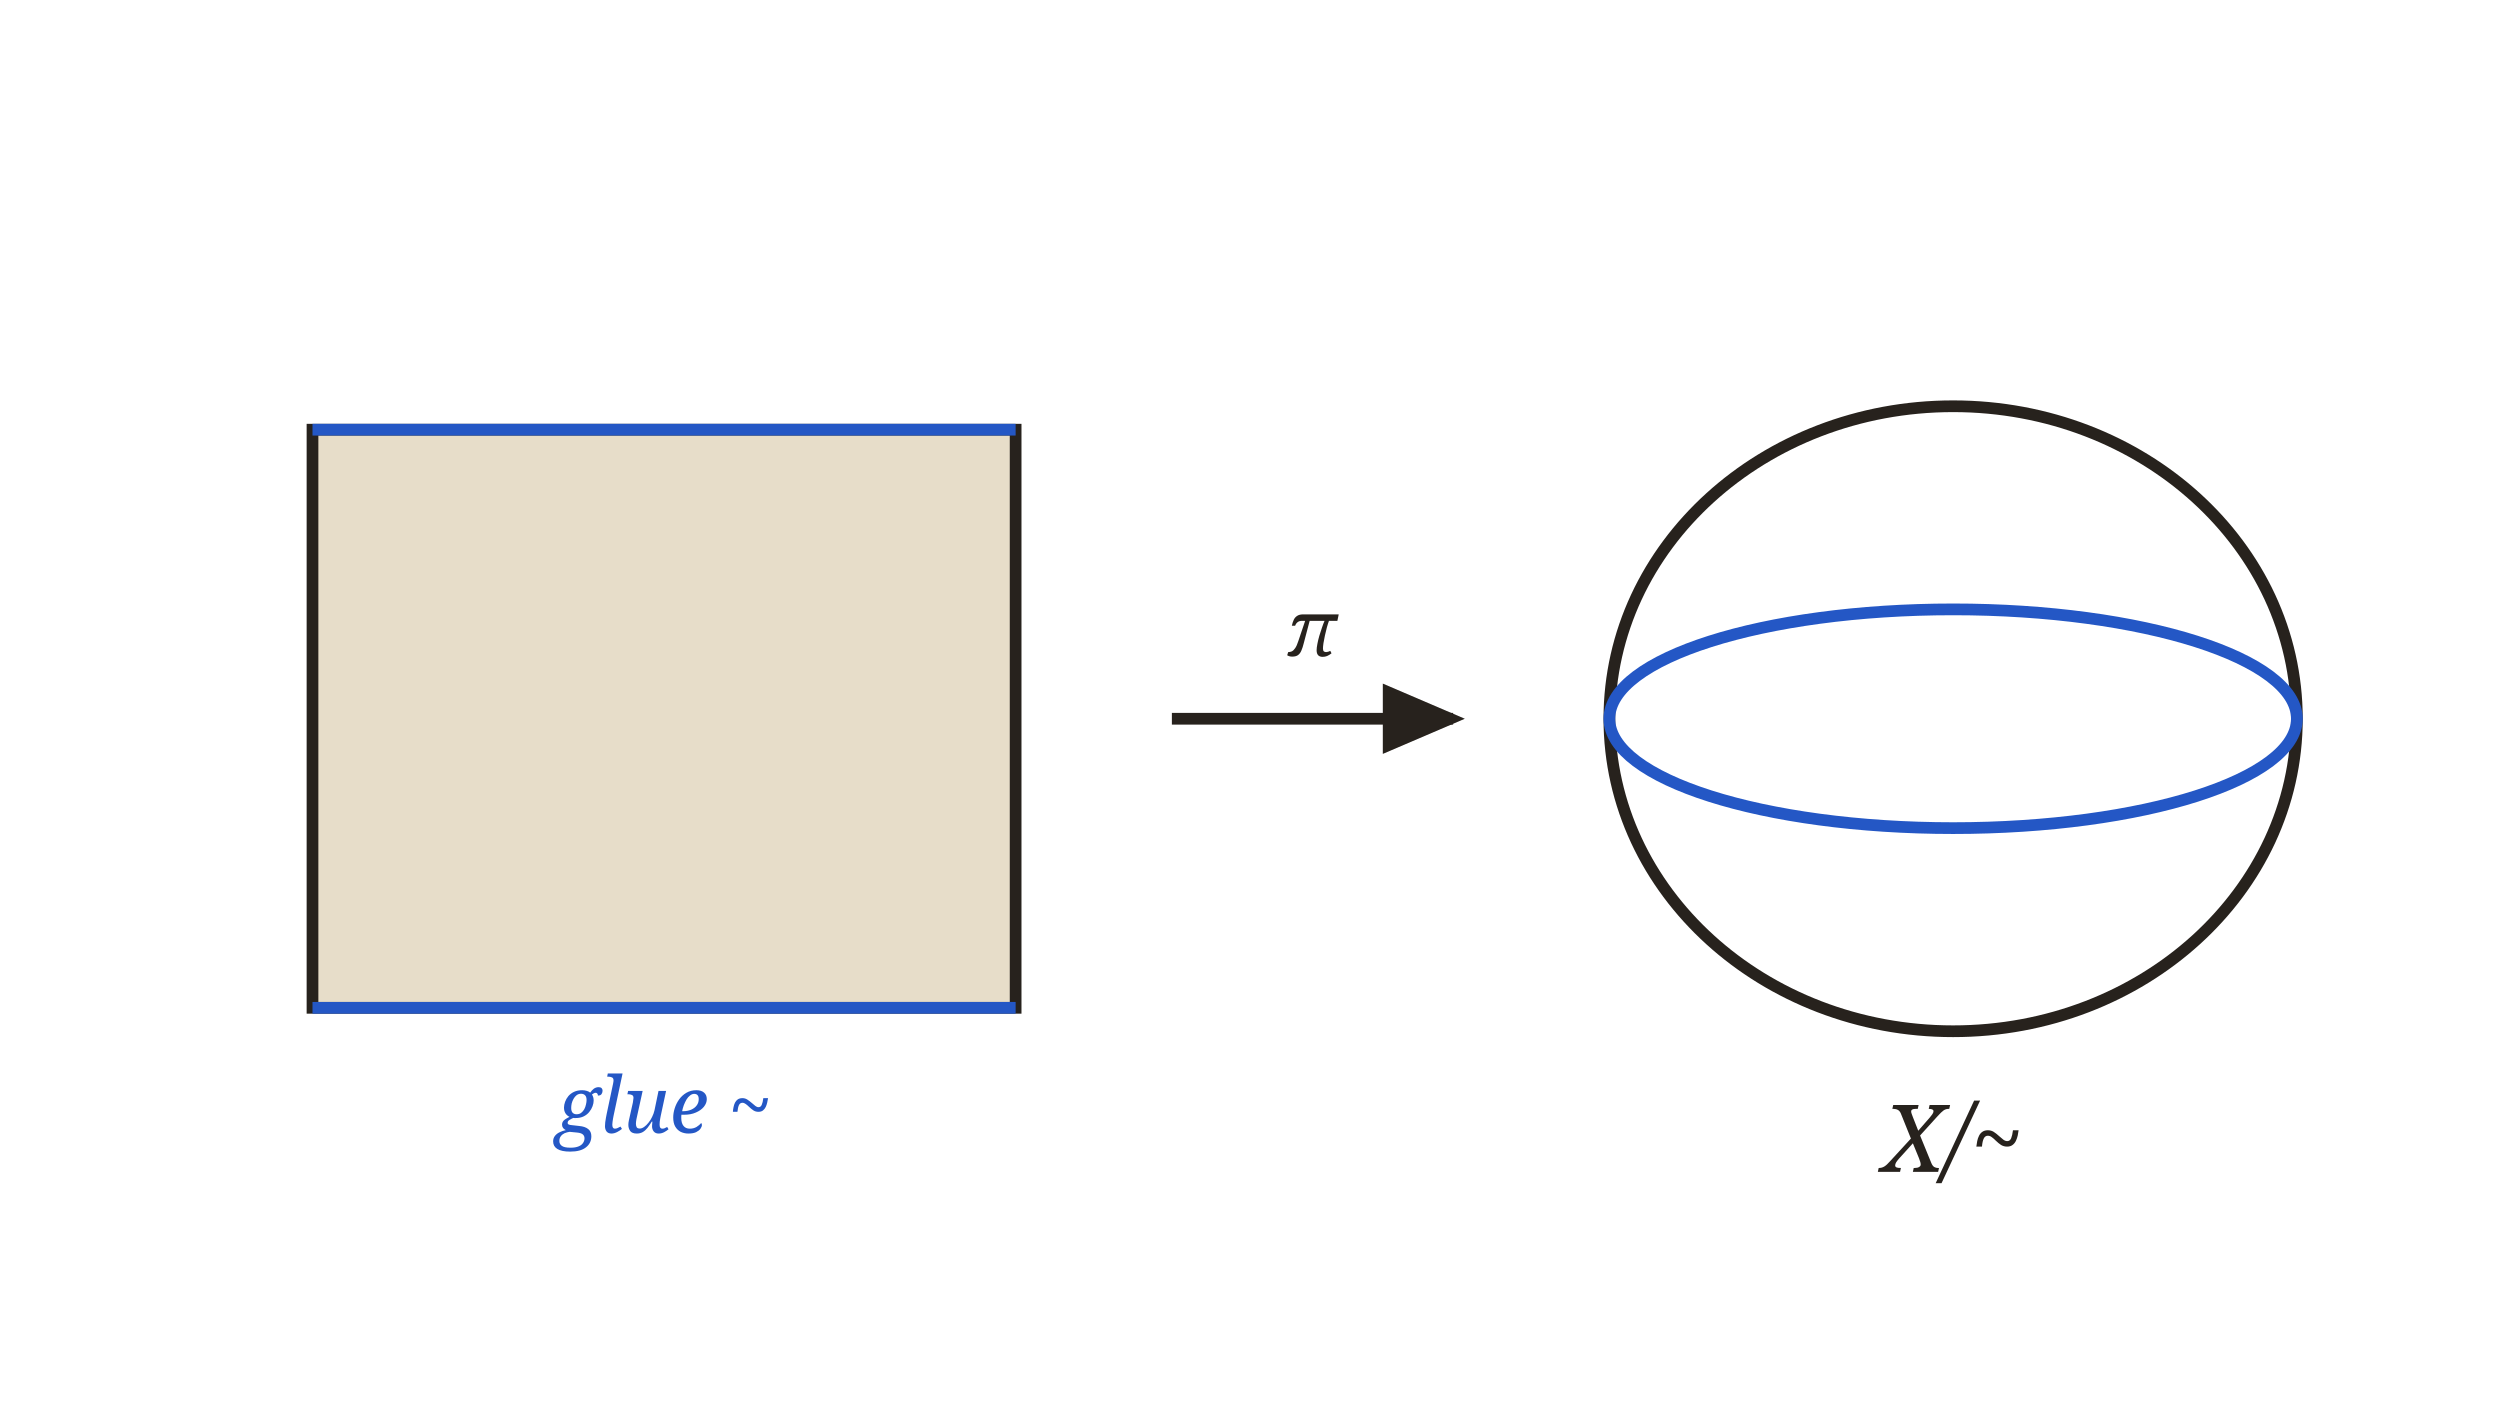
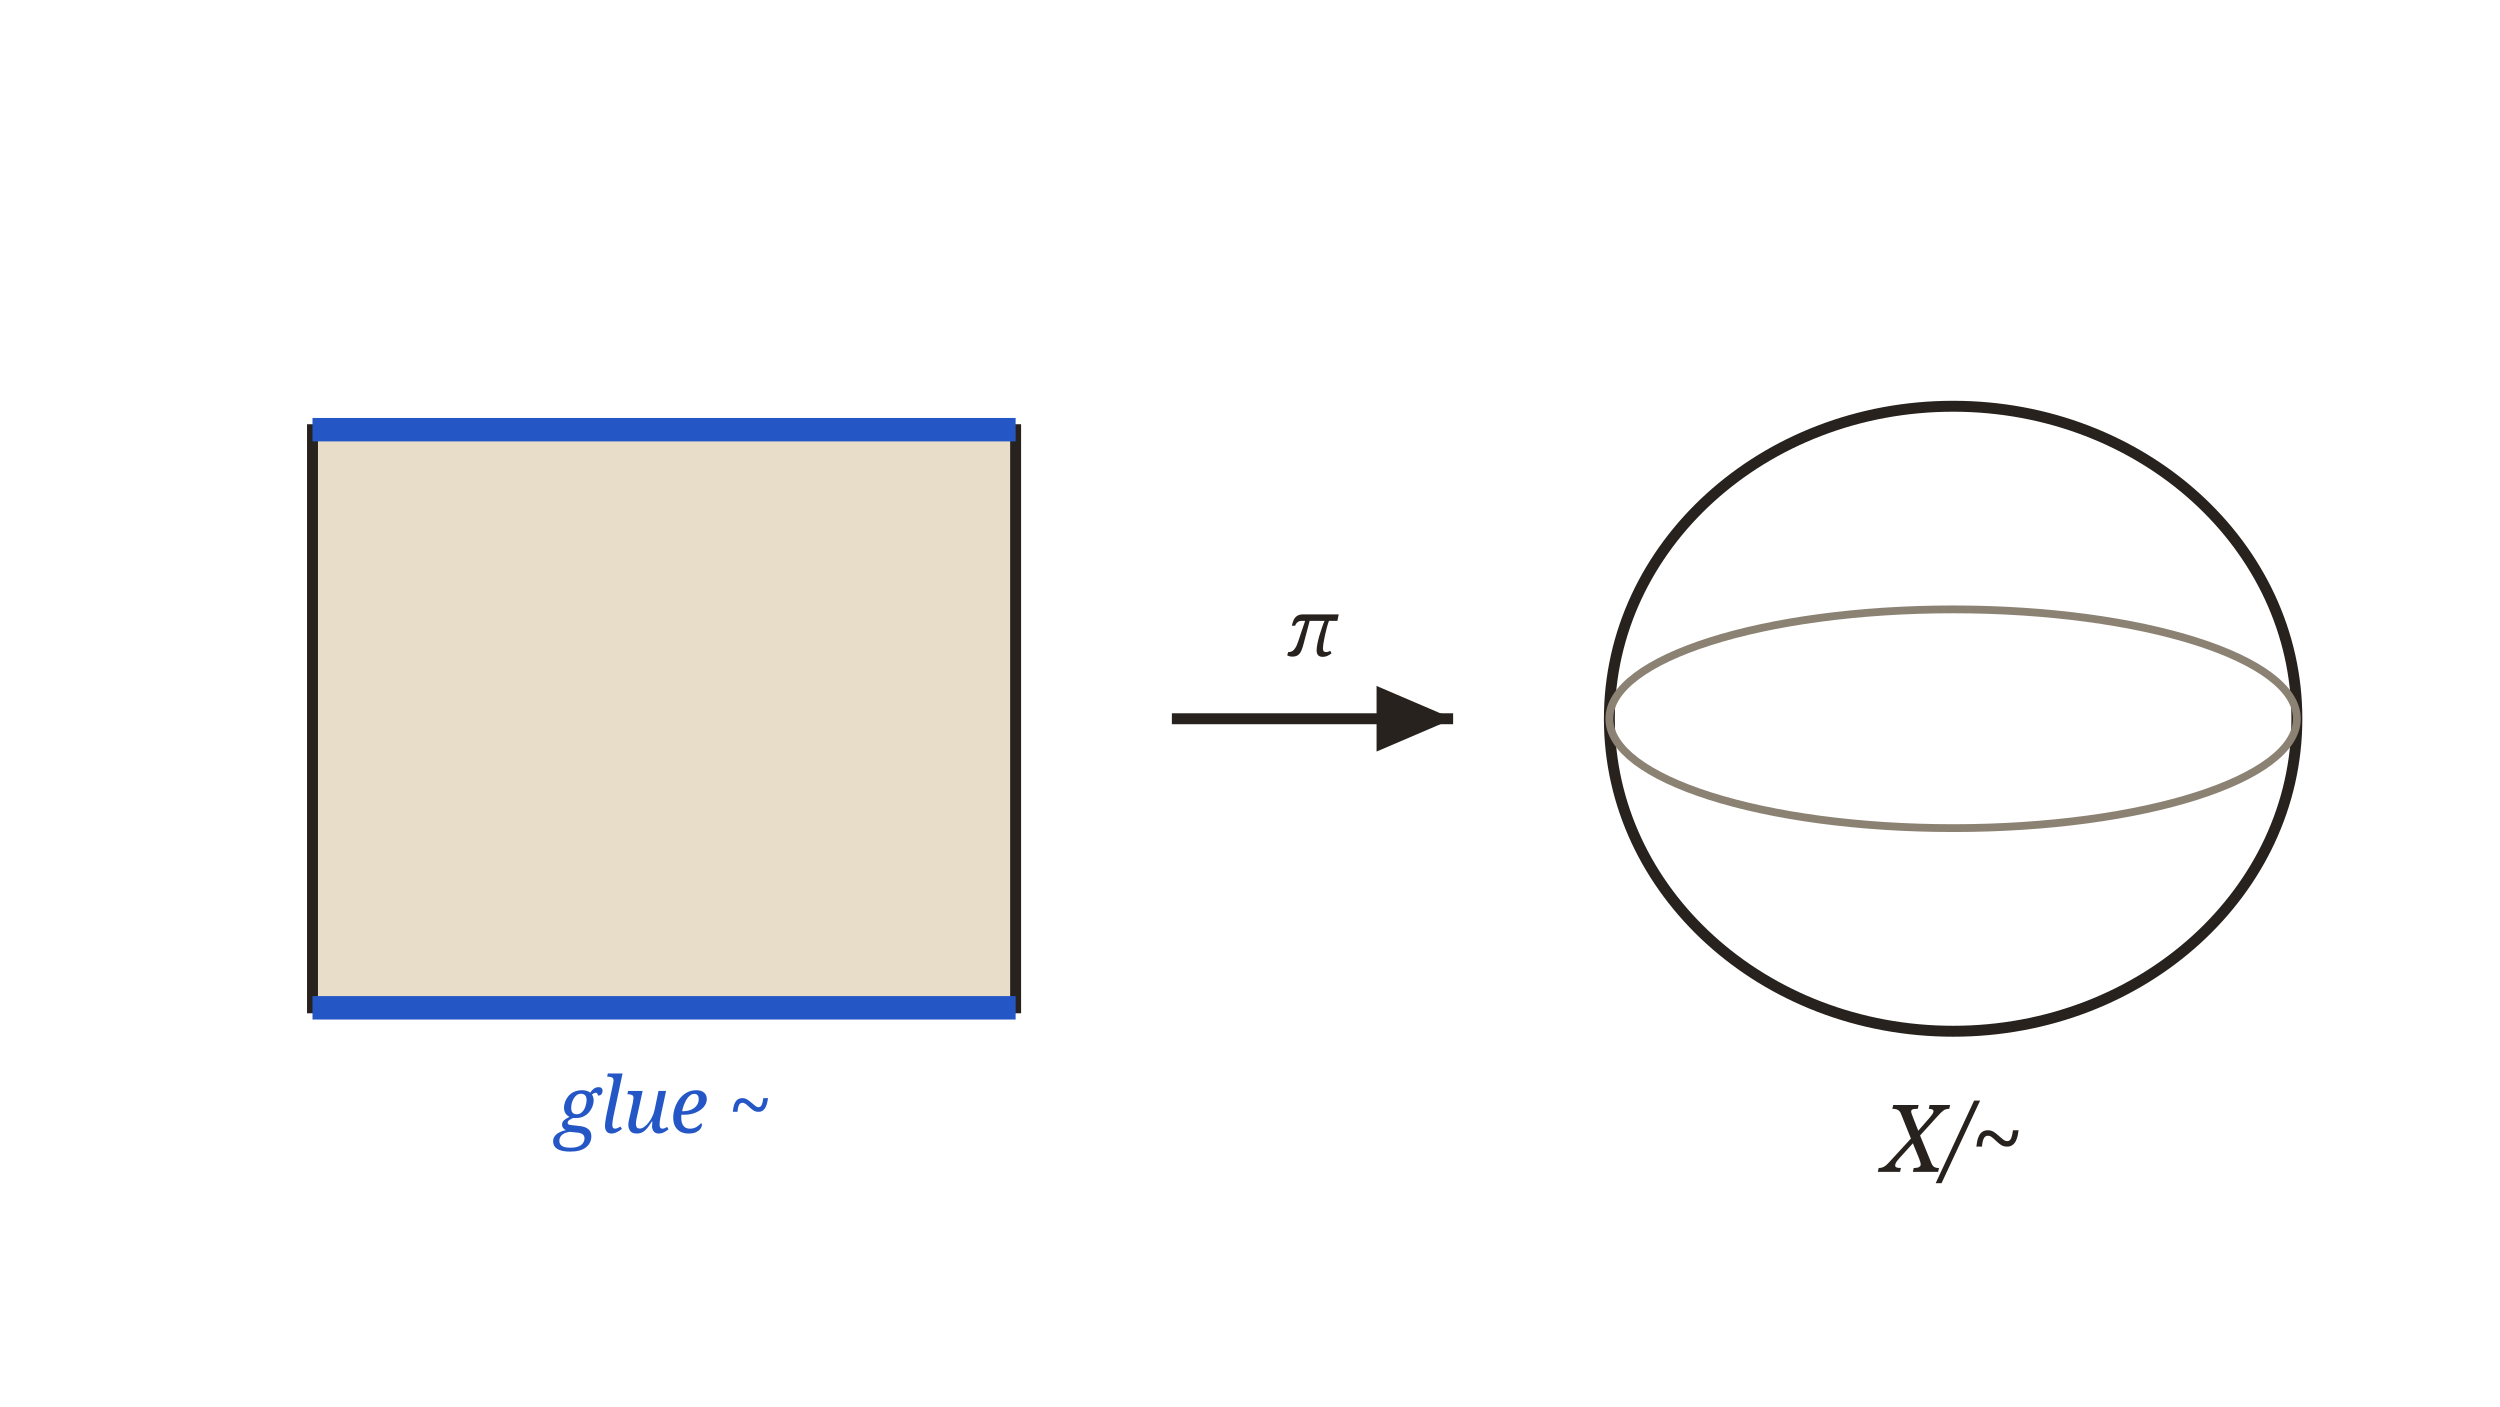
<svg xmlns="http://www.w3.org/2000/svg" viewBox="0 0 320 180" font-family="'Newsreader',Georgia,serif" role="img">
  <defs>
-     <marker id="ar" markerWidth="9" markerHeight="9" refX="6" refY="3" orient="auto">
+     <marker id="ar" markerWidth="9" markerHeight="9" refX="7" refY="3" orient="auto">
      <path d="M0,0 L7,3 L0,6 Z" fill="var(--dia-ink,#27221d)" />
    </marker>
-     <marker id="ara" markerWidth="9" markerHeight="9" refX="6" refY="1.5" orient="auto">
+     <marker id="ara" markerWidth="9" markerHeight="9" refX="7" refY="3" orient="auto">
      <path d="M0,0 L7,3 L0,6 Z" fill="var(--dia-acc,#2457c5)" />
    </marker>
  </defs>
-   <rect x="40" y="55" width="90" height="74" fill="var(--dia-fill,#e7ddc9)" stroke="var(--dia-ink,#27221d)" stroke-width="1.5" />
-   <line x1="40" y1="55" x2="130" y2="55" stroke="var(--dia-acc,#2457c5)" stroke-width="1.5" />
-   <line x1="40" y1="129" x2="130" y2="129" stroke="var(--dia-acc,#2457c5)" stroke-width="1.5" />
+   <rect x="40" y="55" width="90" height="74" fill="var(--dia-fill,#e7ddc9)" stroke="var(--dia-ink,#27221d)" stroke-width="1.4" />
+   <line x1="40" y1="55" x2="130" y2="55" stroke="var(--dia-acc,#2457c5)" stroke-width="3" />
+   <line x1="40" y1="129" x2="130" y2="129" stroke="var(--dia-acc,#2457c5)" stroke-width="3" />
  <text x="85" y="145" font-size="10" fill="var(--dia-acc,#2457c5)" text-anchor="middle" font-weight="normal" font-style="italic">glue
        ~</text>
-   <line x1="150" y1="92" x2="186" y2="92" stroke="var(--dia-ink,#27221d)" stroke-width="1.5" marker-end="url(#ar)" />
+   <line x1="150" y1="92" x2="186" y2="92" stroke="var(--dia-ink,#27221d)" stroke-width="1.4" marker-end="url(#ar)" />
  <text x="168" y="84" font-size="10" fill="var(--dia-ink,#27221d)" text-anchor="middle" font-weight="normal" font-style="italic">π</text>
-   <ellipse cx="250" cy="92" rx="44" ry="40" fill="none" stroke="var(--dia-ink,#27221d)" stroke-width="1.5" />
-   <ellipse cx="250" cy="92" rx="44" ry="14" fill="none" stroke="var(--dia-acc,#2457c5)" stroke-width="1.5" />
+   <ellipse cx="250" cy="92" rx="44" ry="40" fill="none" stroke="var(--dia-ink,#27221d)" stroke-width="1.4" />
+   <ellipse cx="250" cy="92" rx="44" ry="14" fill="none" stroke="var(--dia-mut,#8c8274)" stroke-width="1" />
  <text x="250" y="150" font-size="12" fill="var(--dia-ink,#27221d)" text-anchor="middle" font-weight="normal" font-style="italic">X/~</text>
</svg>
